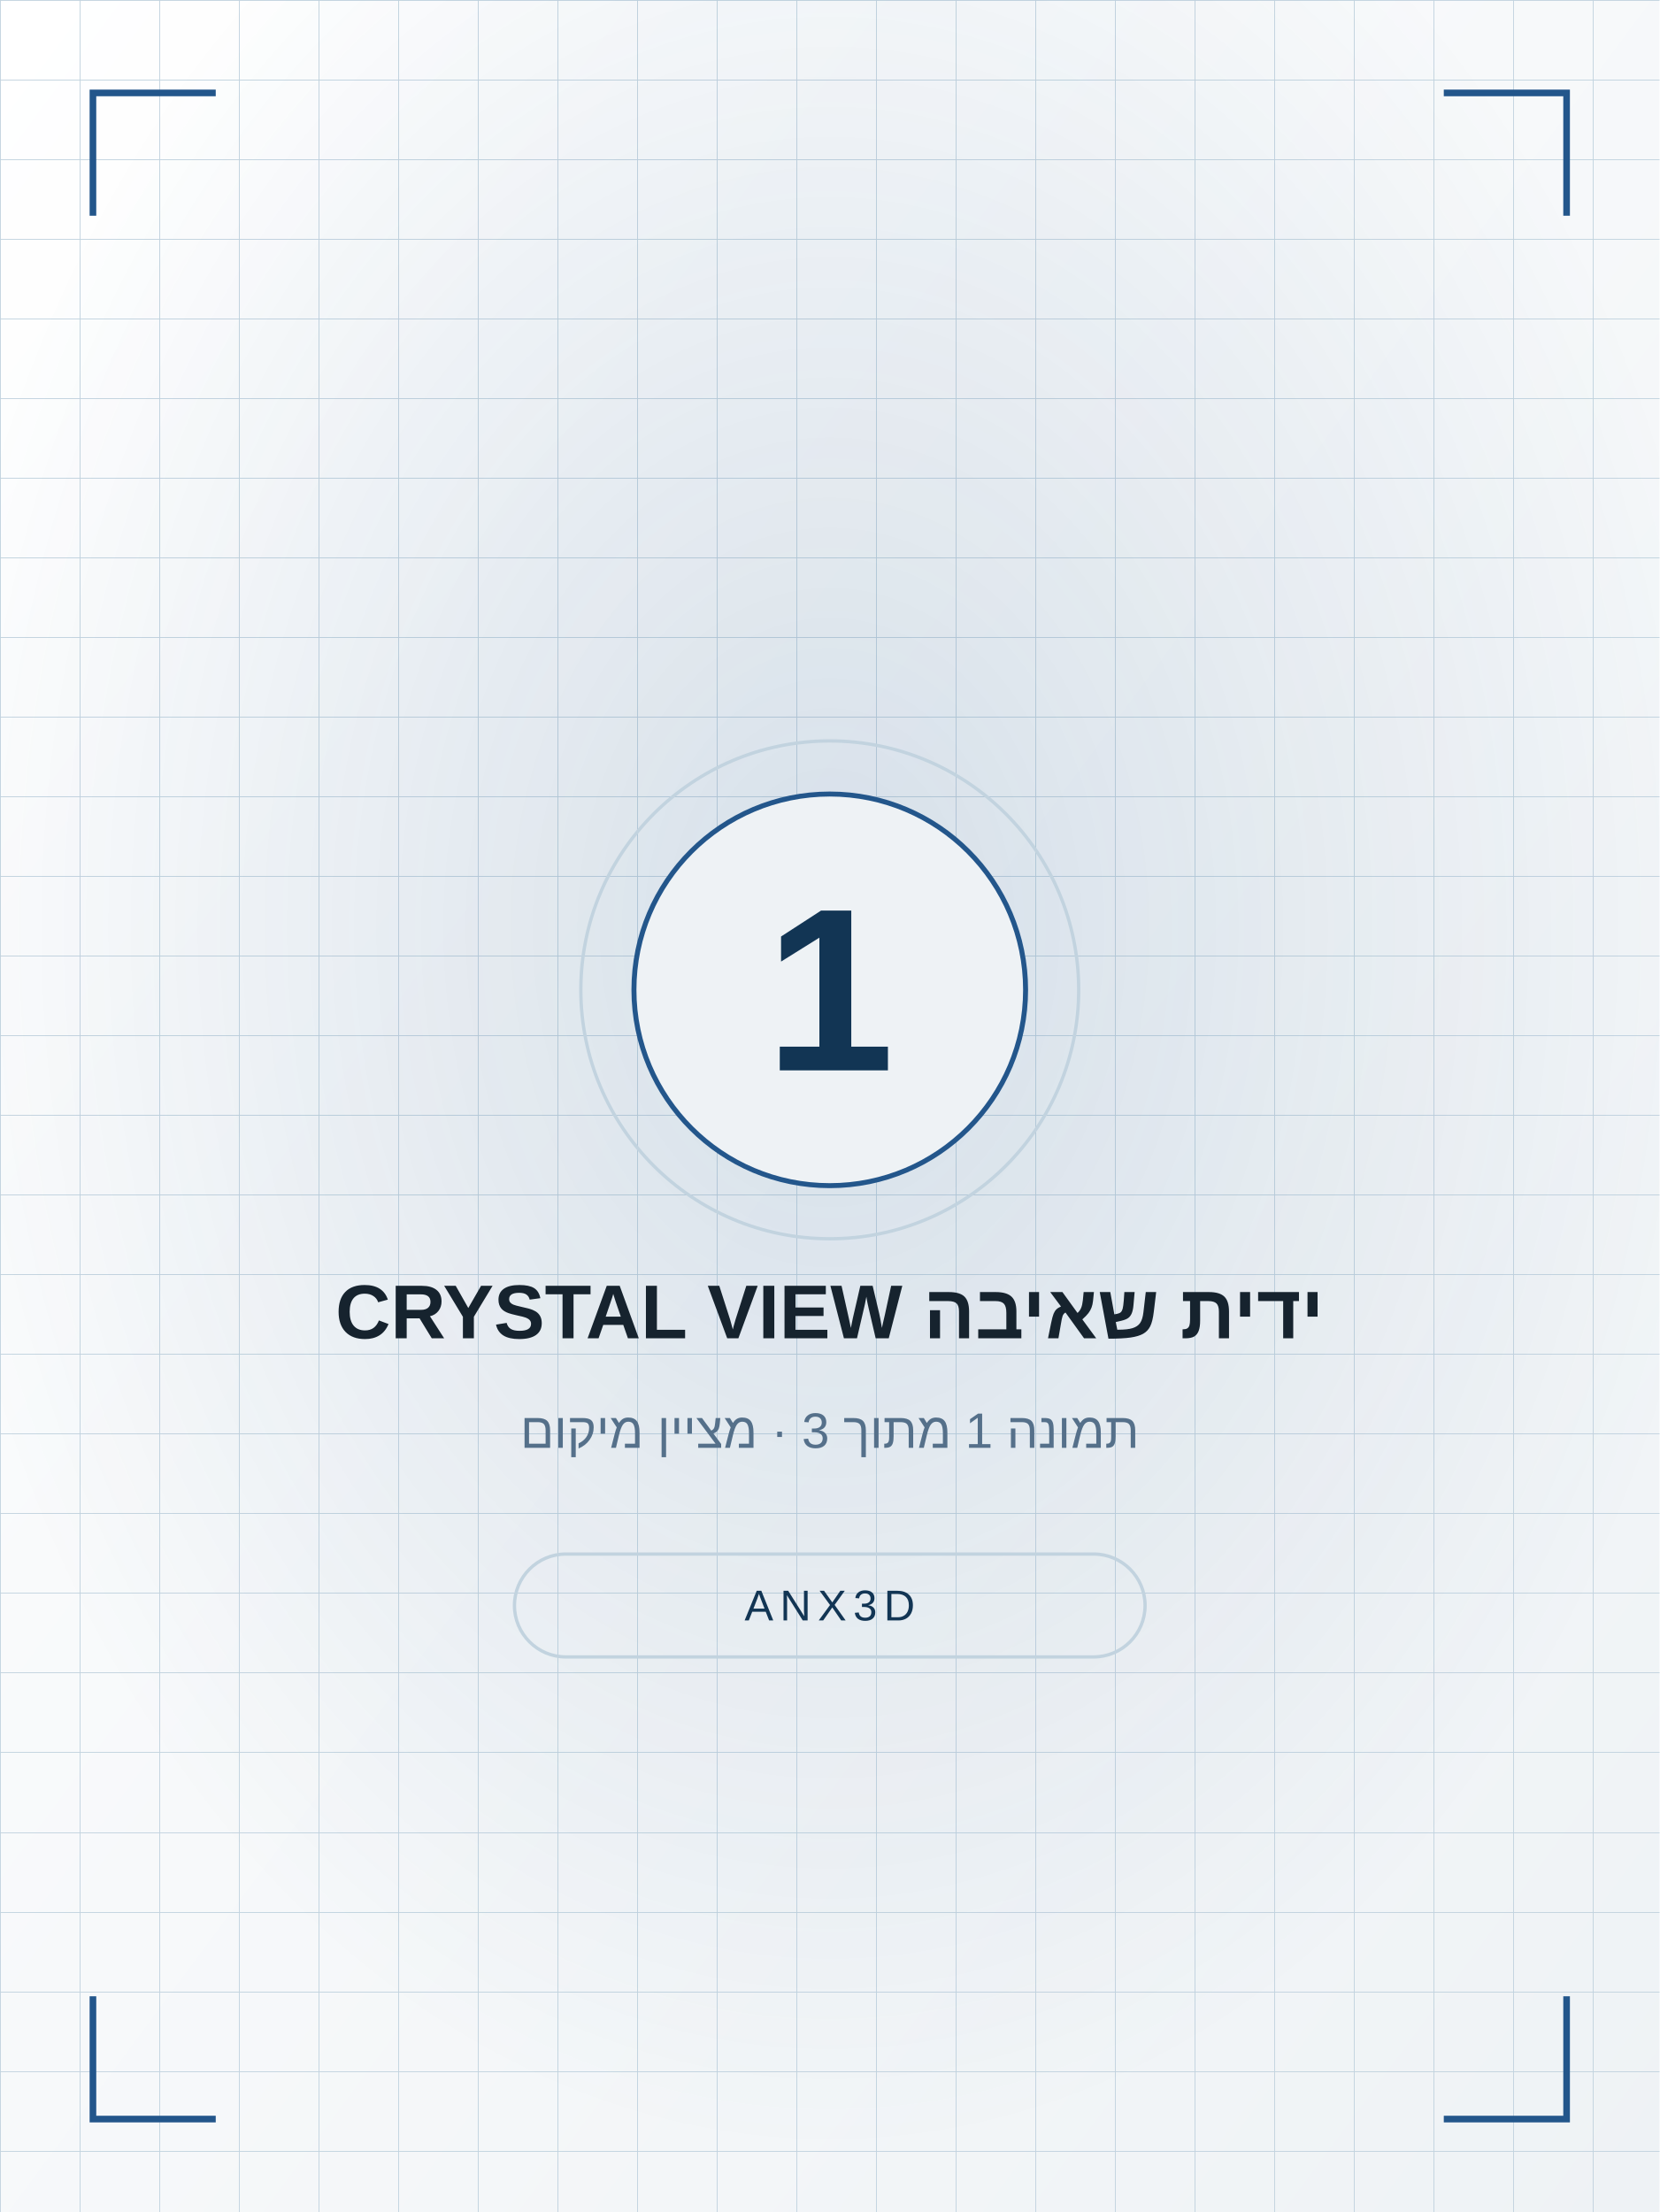
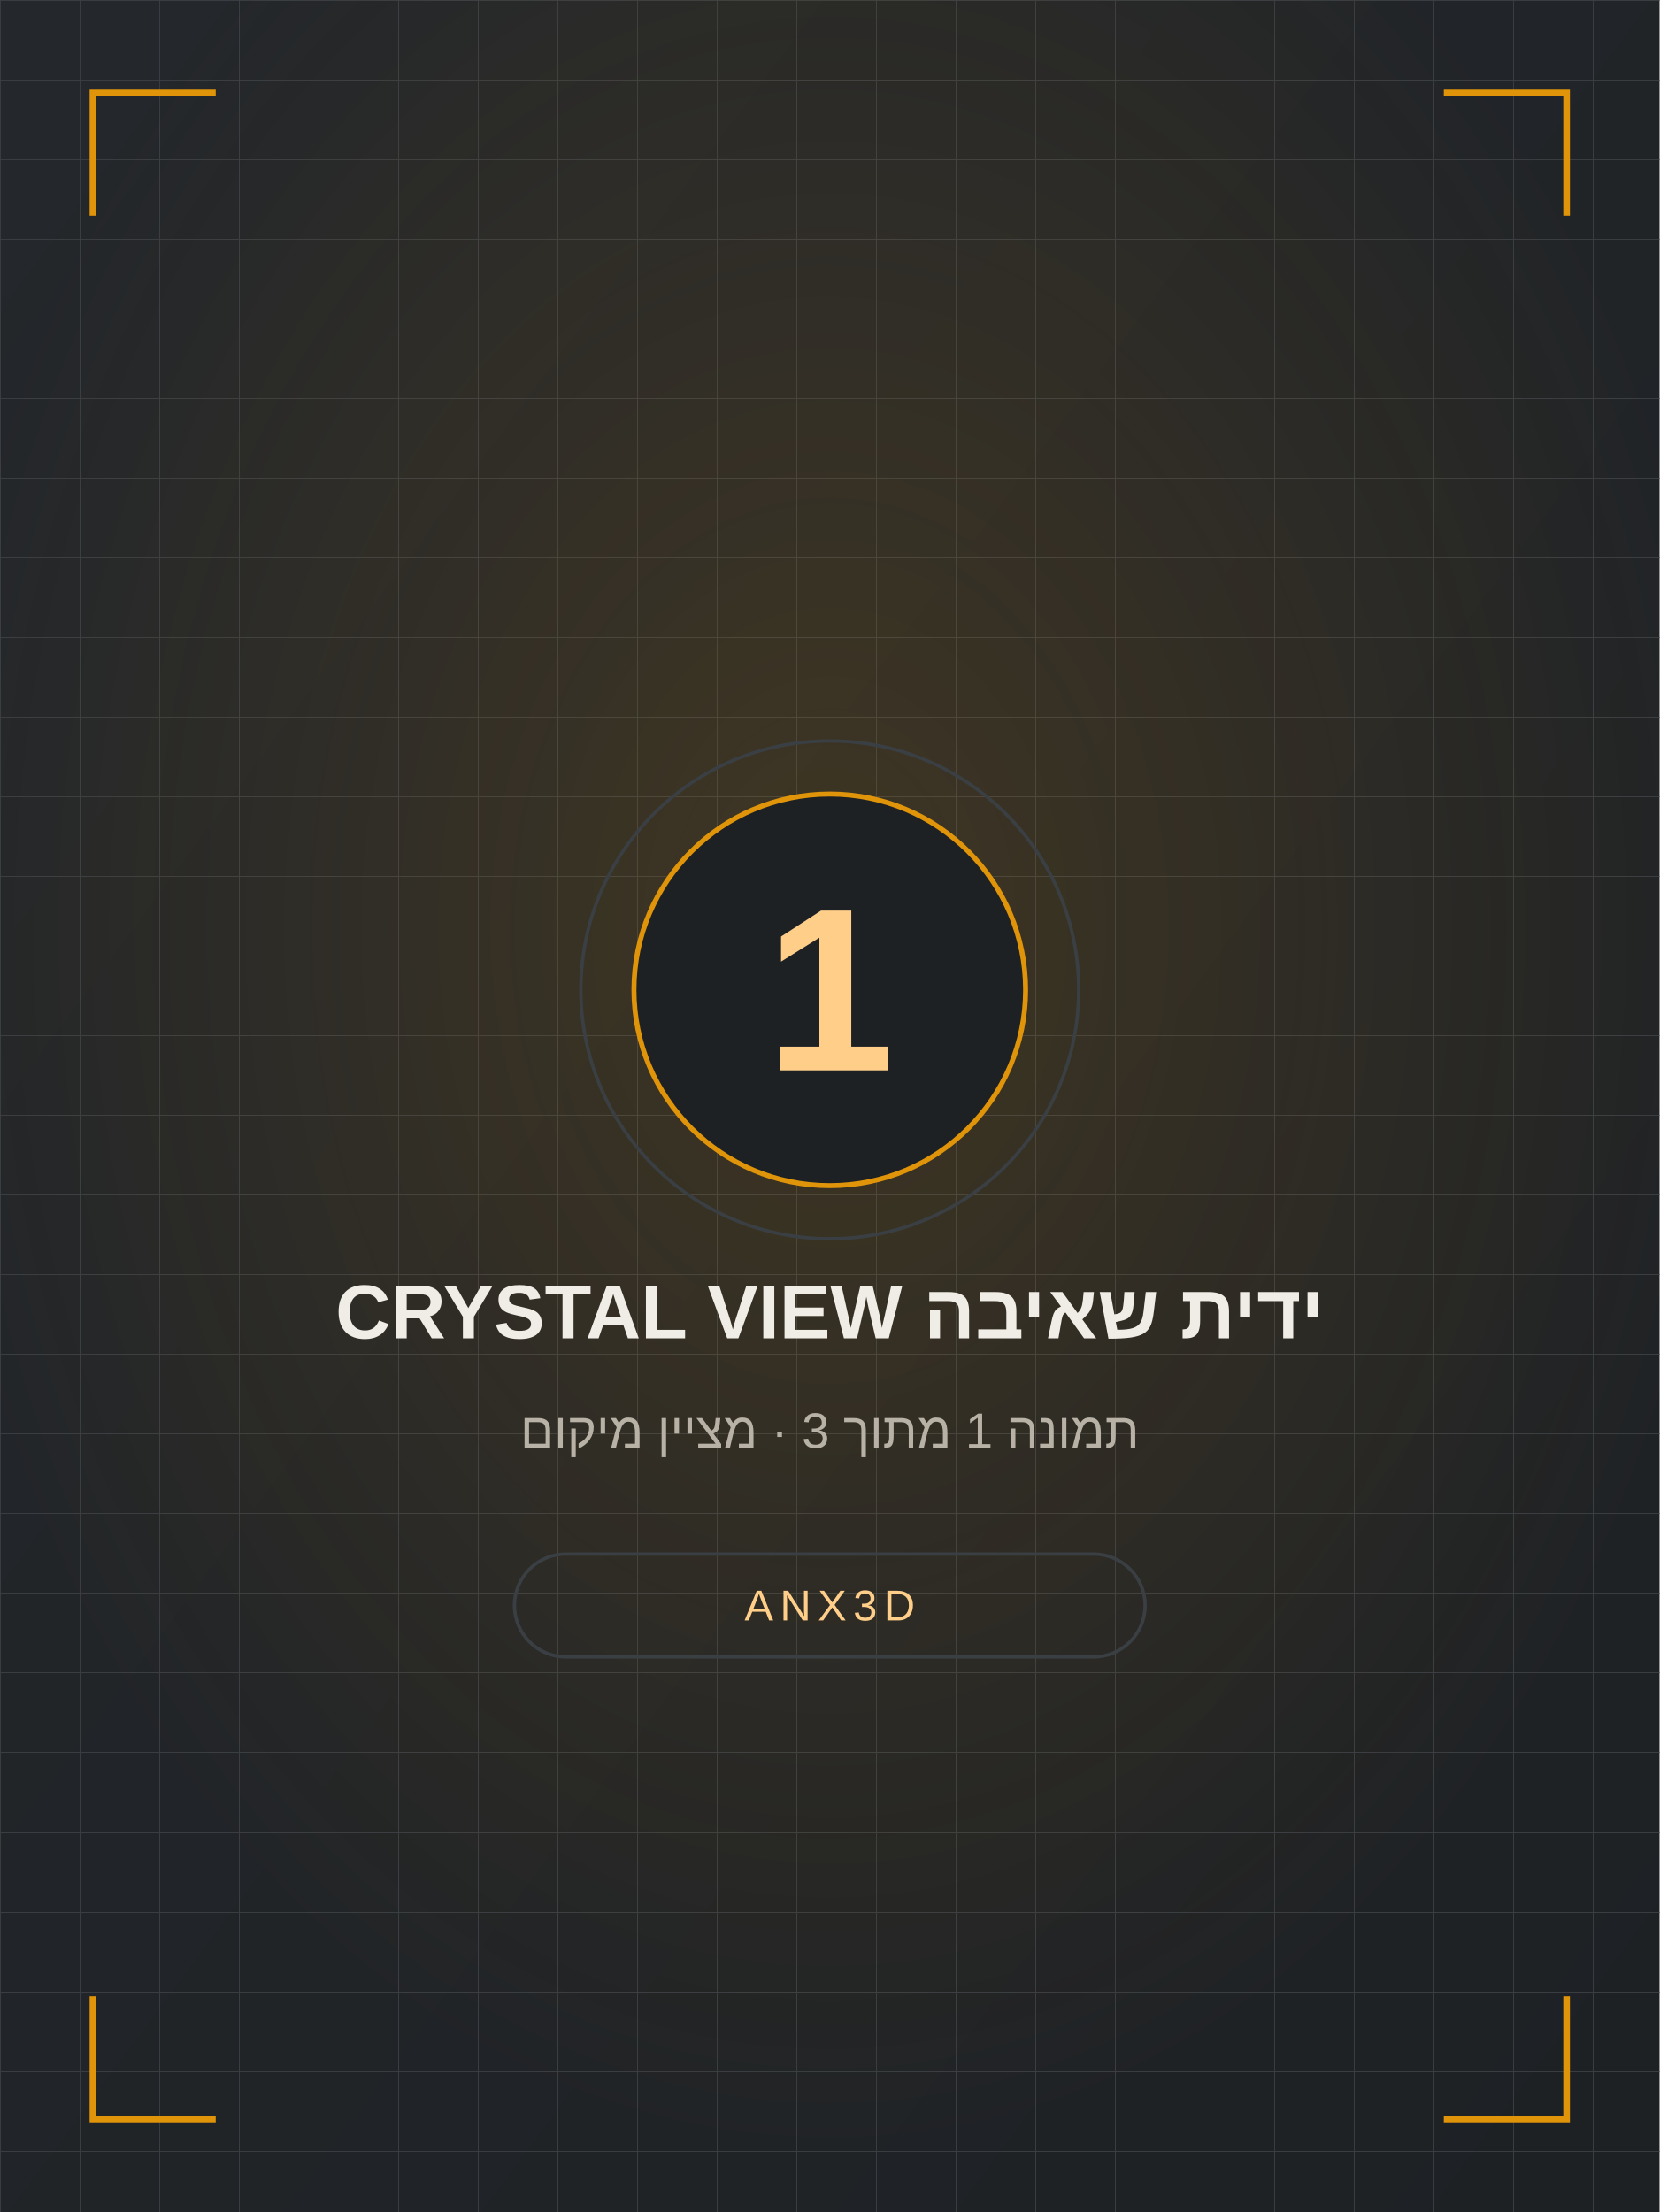
<svg xmlns="http://www.w3.org/2000/svg" width="1000" height="1333" viewBox="0 0 1000 1333" role="img" aria-label="ידית שאיבה CRYSTAL VIEW — תמונה 1 מתוך 3 (מציין מיקום)">
  <defs>
    <linearGradient id="bg" x1="0" y1="0" x2="1" y2="1">
-       <stop offset="0%" stop-color="#ffffff" />
-       <stop offset="100%" stop-color="#eef2f5" />
+       <stop offset="0%" stop-color="#24272b" />
+       <stop offset="100%" stop-color="#1e2124" />
    </linearGradient>
    <pattern id="grid" width="48" height="48" patternUnits="userSpaceOnUse">
-       <path d="M48 0H0V48" fill="none" stroke="#c2d3df" stroke-width="1" />
+       <path d="M48 0H0V48" fill="none" stroke="#3a3f44" stroke-width="1" />
    </pattern>
    <radialGradient id="glow" cx="50%" cy="42%" r="55%">
-       <stop offset="0%" stop-color="#23568b" stop-opacity="0.16" />
-       <stop offset="100%" stop-color="#23568b" stop-opacity="0" />
+       <stop offset="0%" stop-color="#e0940a" stop-opacity="0.16" />
+       <stop offset="100%" stop-color="#e0940a" stop-opacity="0" />
    </radialGradient>
  </defs>
  <rect width="1000" height="1333" fill="url(#bg)" />
  <rect width="1000" height="1333" fill="url(#grid)" />
  <rect width="1000" height="1333" fill="url(#glow)" />
-   <path d="M56 128V56h72" fill="none" stroke="#23568b" stroke-width="4" stroke-linecap="square" />
-   <path d="M872 56h72v72" fill="none" stroke="#23568b" stroke-width="4" stroke-linecap="square" />
-   <path d="M944 1205v72h-72" fill="none" stroke="#23568b" stroke-width="4" stroke-linecap="square" />
-   <path d="M128 1277H56v-72" fill="none" stroke="#23568b" stroke-width="4" stroke-linecap="square" />
-   <circle cx="500" cy="596.5" r="150" fill="none" stroke="#c2d3df" stroke-width="2" />
-   <circle cx="500" cy="596.5" r="118" fill="#eef2f5" stroke="#23568b" stroke-width="3" />
-   <text x="500" y="596.5" text-anchor="middle" dominant-baseline="central" font-family="Heebo, Arial, sans-serif" font-size="140" font-weight="700" fill="#123554">1</text>
-   <text x="500" y="806.5" text-anchor="middle" direction="rtl" font-family="Heebo, Arial, sans-serif" font-size="46" font-weight="700" fill="#16232e">ידית שאיבה CRYSTAL VIEW</text>
-   <text x="500" y="872.5" text-anchor="middle" direction="rtl" font-family="Heebo, Arial, sans-serif" font-size="30" fill="#55708a">תמונה 1 מתוך 3 · מציין מיקום</text>
-   <rect x="310" y="936.5" width="380" height="62" rx="31" fill="none" stroke="#c2d3df" stroke-width="2" />
-   <text x="500" y="967.5" text-anchor="middle" dominant-baseline="central" font-family="Heebo, Arial, sans-serif" font-size="26" letter-spacing="4" fill="#123554">ANX3D</text>
+   <path d="M56 128V56h72" fill="none" stroke="#e0940a" stroke-width="4" stroke-linecap="square" />
+   <path d="M872 56h72v72" fill="none" stroke="#e0940a" stroke-width="4" stroke-linecap="square" />
+   <path d="M944 1205v72h-72" fill="none" stroke="#e0940a" stroke-width="4" stroke-linecap="square" />
+   <path d="M128 1277H56v-72" fill="none" stroke="#e0940a" stroke-width="4" stroke-linecap="square" />
+   <circle cx="500" cy="596.5" r="150" fill="none" stroke="#3a3f44" stroke-width="2" />
+   <circle cx="500" cy="596.5" r="118" fill="#1e2124" stroke="#e0940a" stroke-width="3" />
+   <text x="500" y="596.5" text-anchor="middle" dominant-baseline="central" font-family="Heebo, Arial, sans-serif" font-size="140" font-weight="700" fill="#ffcf8a">1</text>
+   <text x="500" y="806.5" text-anchor="middle" direction="rtl" font-family="Heebo, Arial, sans-serif" font-size="46" font-weight="700" fill="#f0ede6">ידית שאיבה CRYSTAL VIEW</text>
+   <text x="500" y="872.5" text-anchor="middle" direction="rtl" font-family="Heebo, Arial, sans-serif" font-size="30" fill="#b8b2a6">תמונה 1 מתוך 3 · מציין מיקום</text>
+   <rect x="310" y="936.5" width="380" height="62" rx="31" fill="none" stroke="#3a3f44" stroke-width="2" />
+   <text x="500" y="967.5" text-anchor="middle" dominant-baseline="central" font-family="Heebo, Arial, sans-serif" font-size="26" letter-spacing="4" fill="#ffcf8a">ANX3D</text>
</svg>
